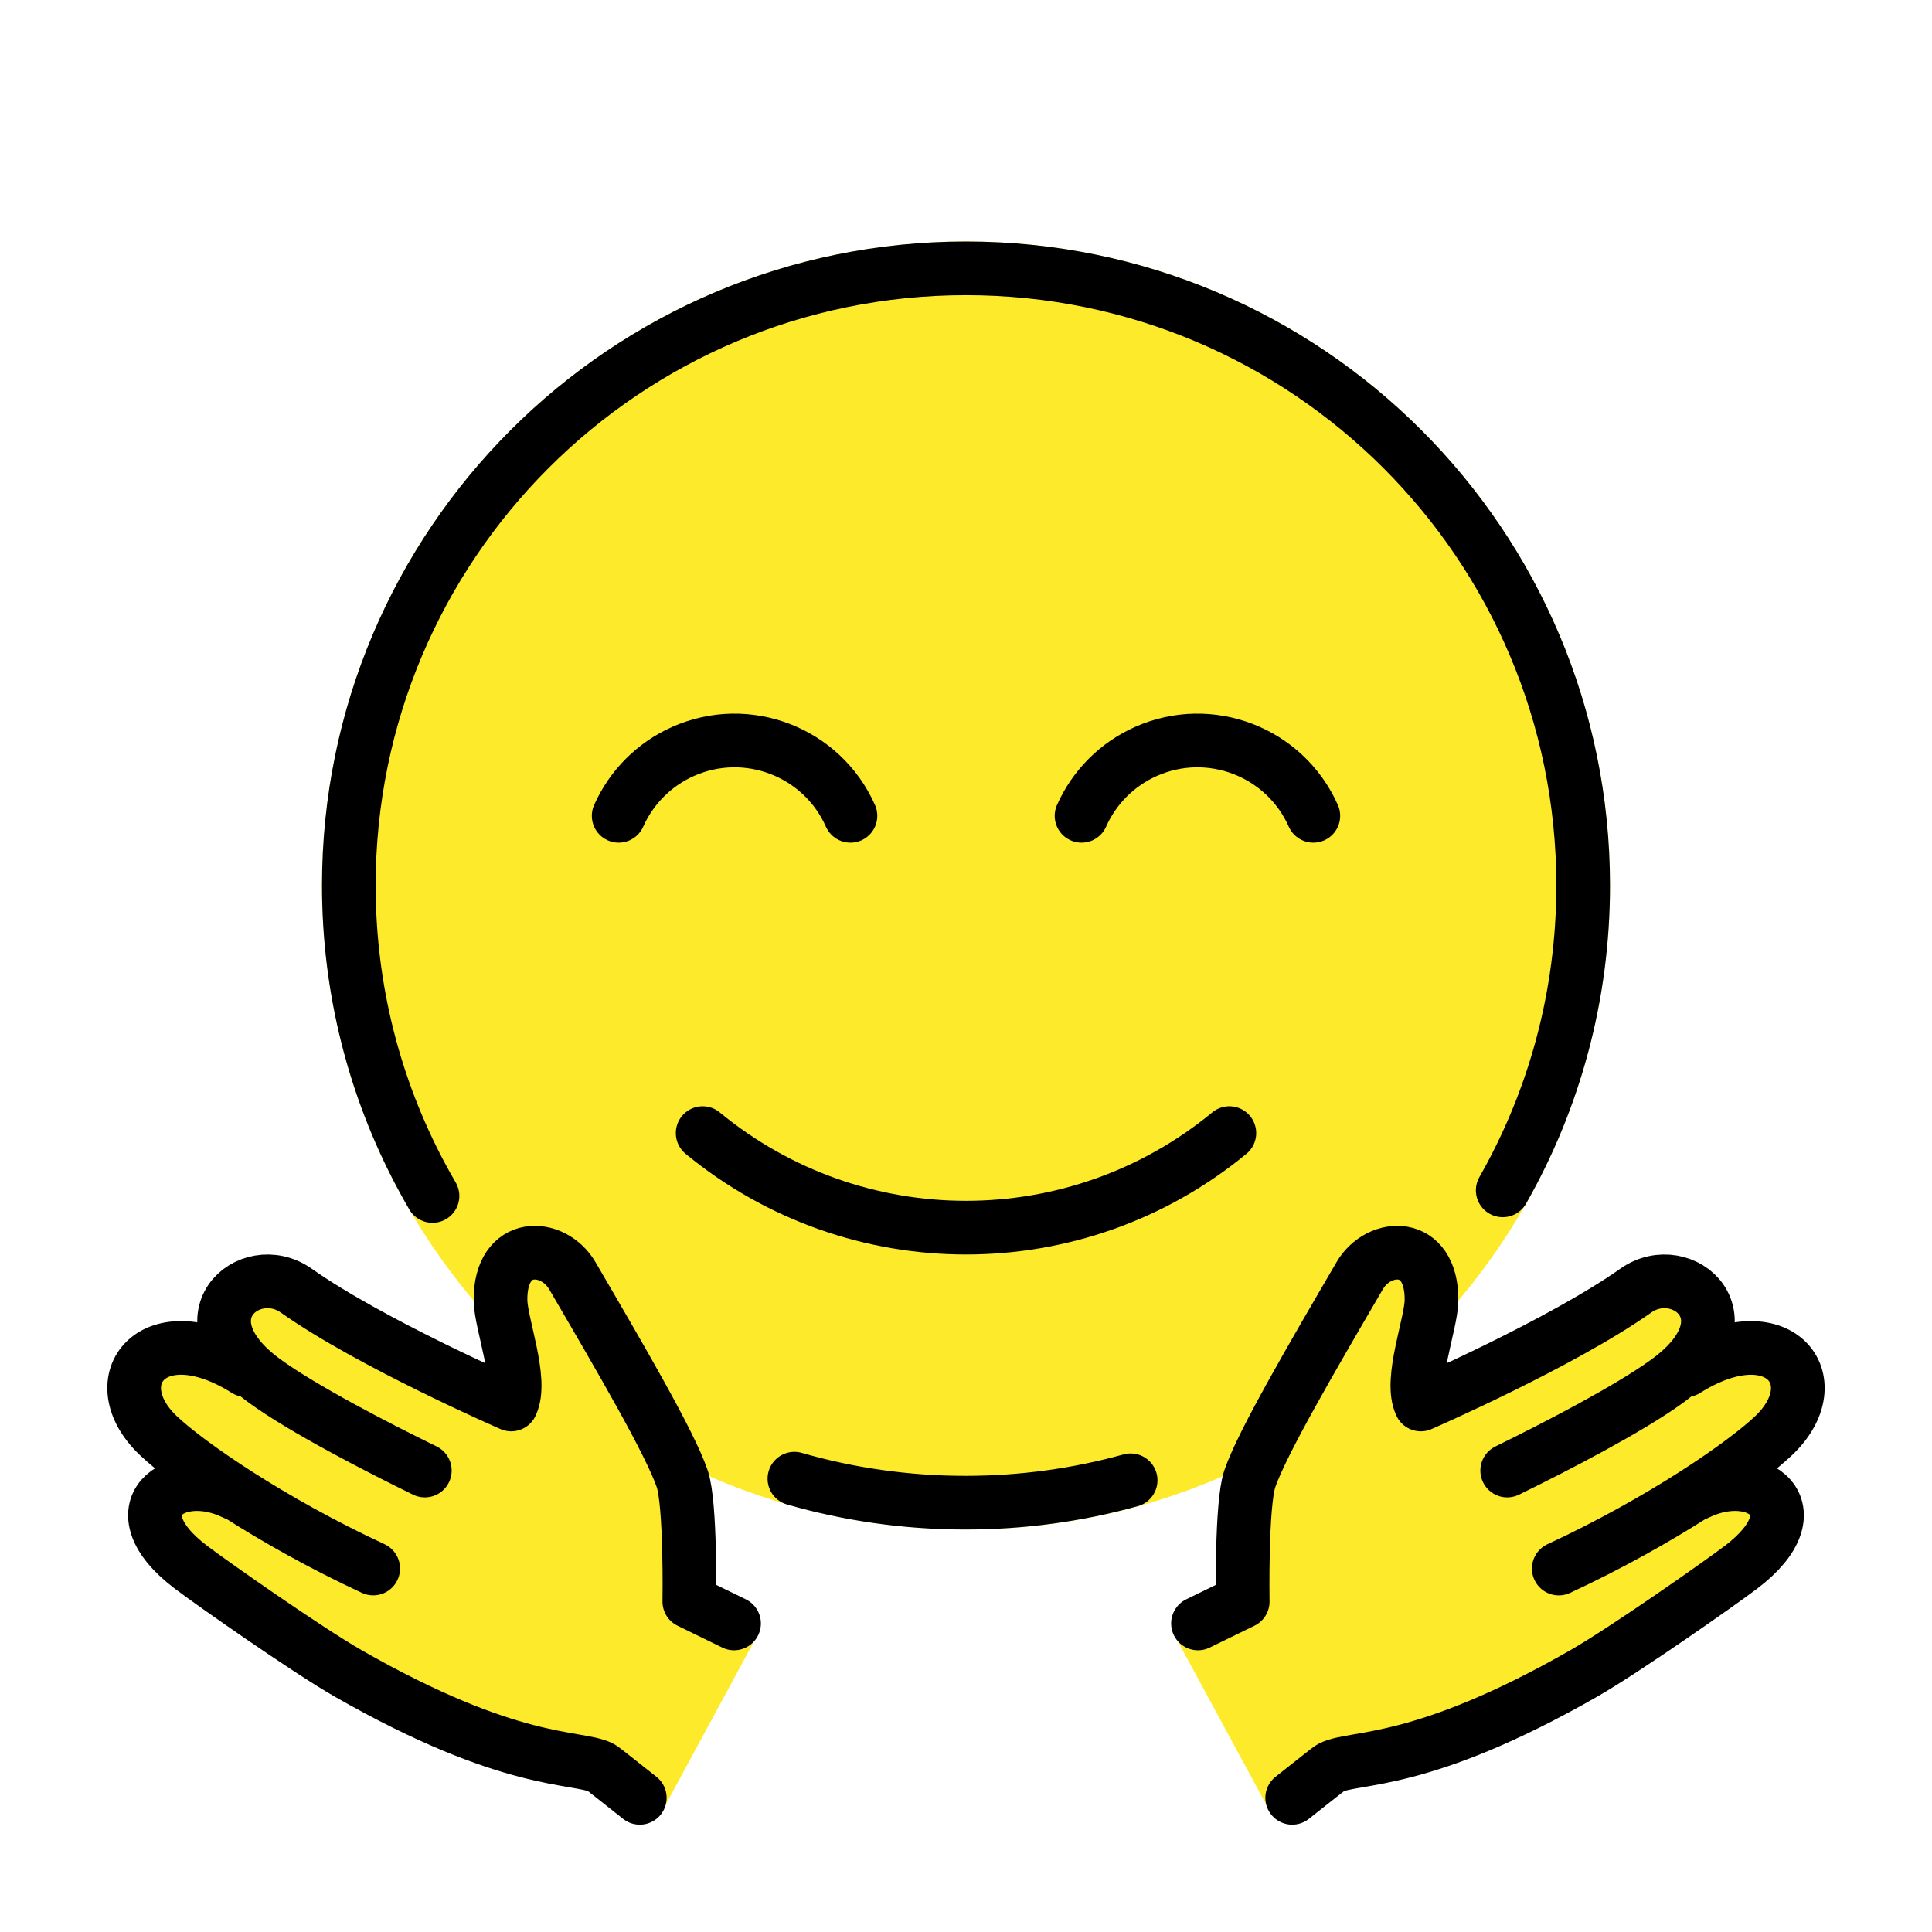
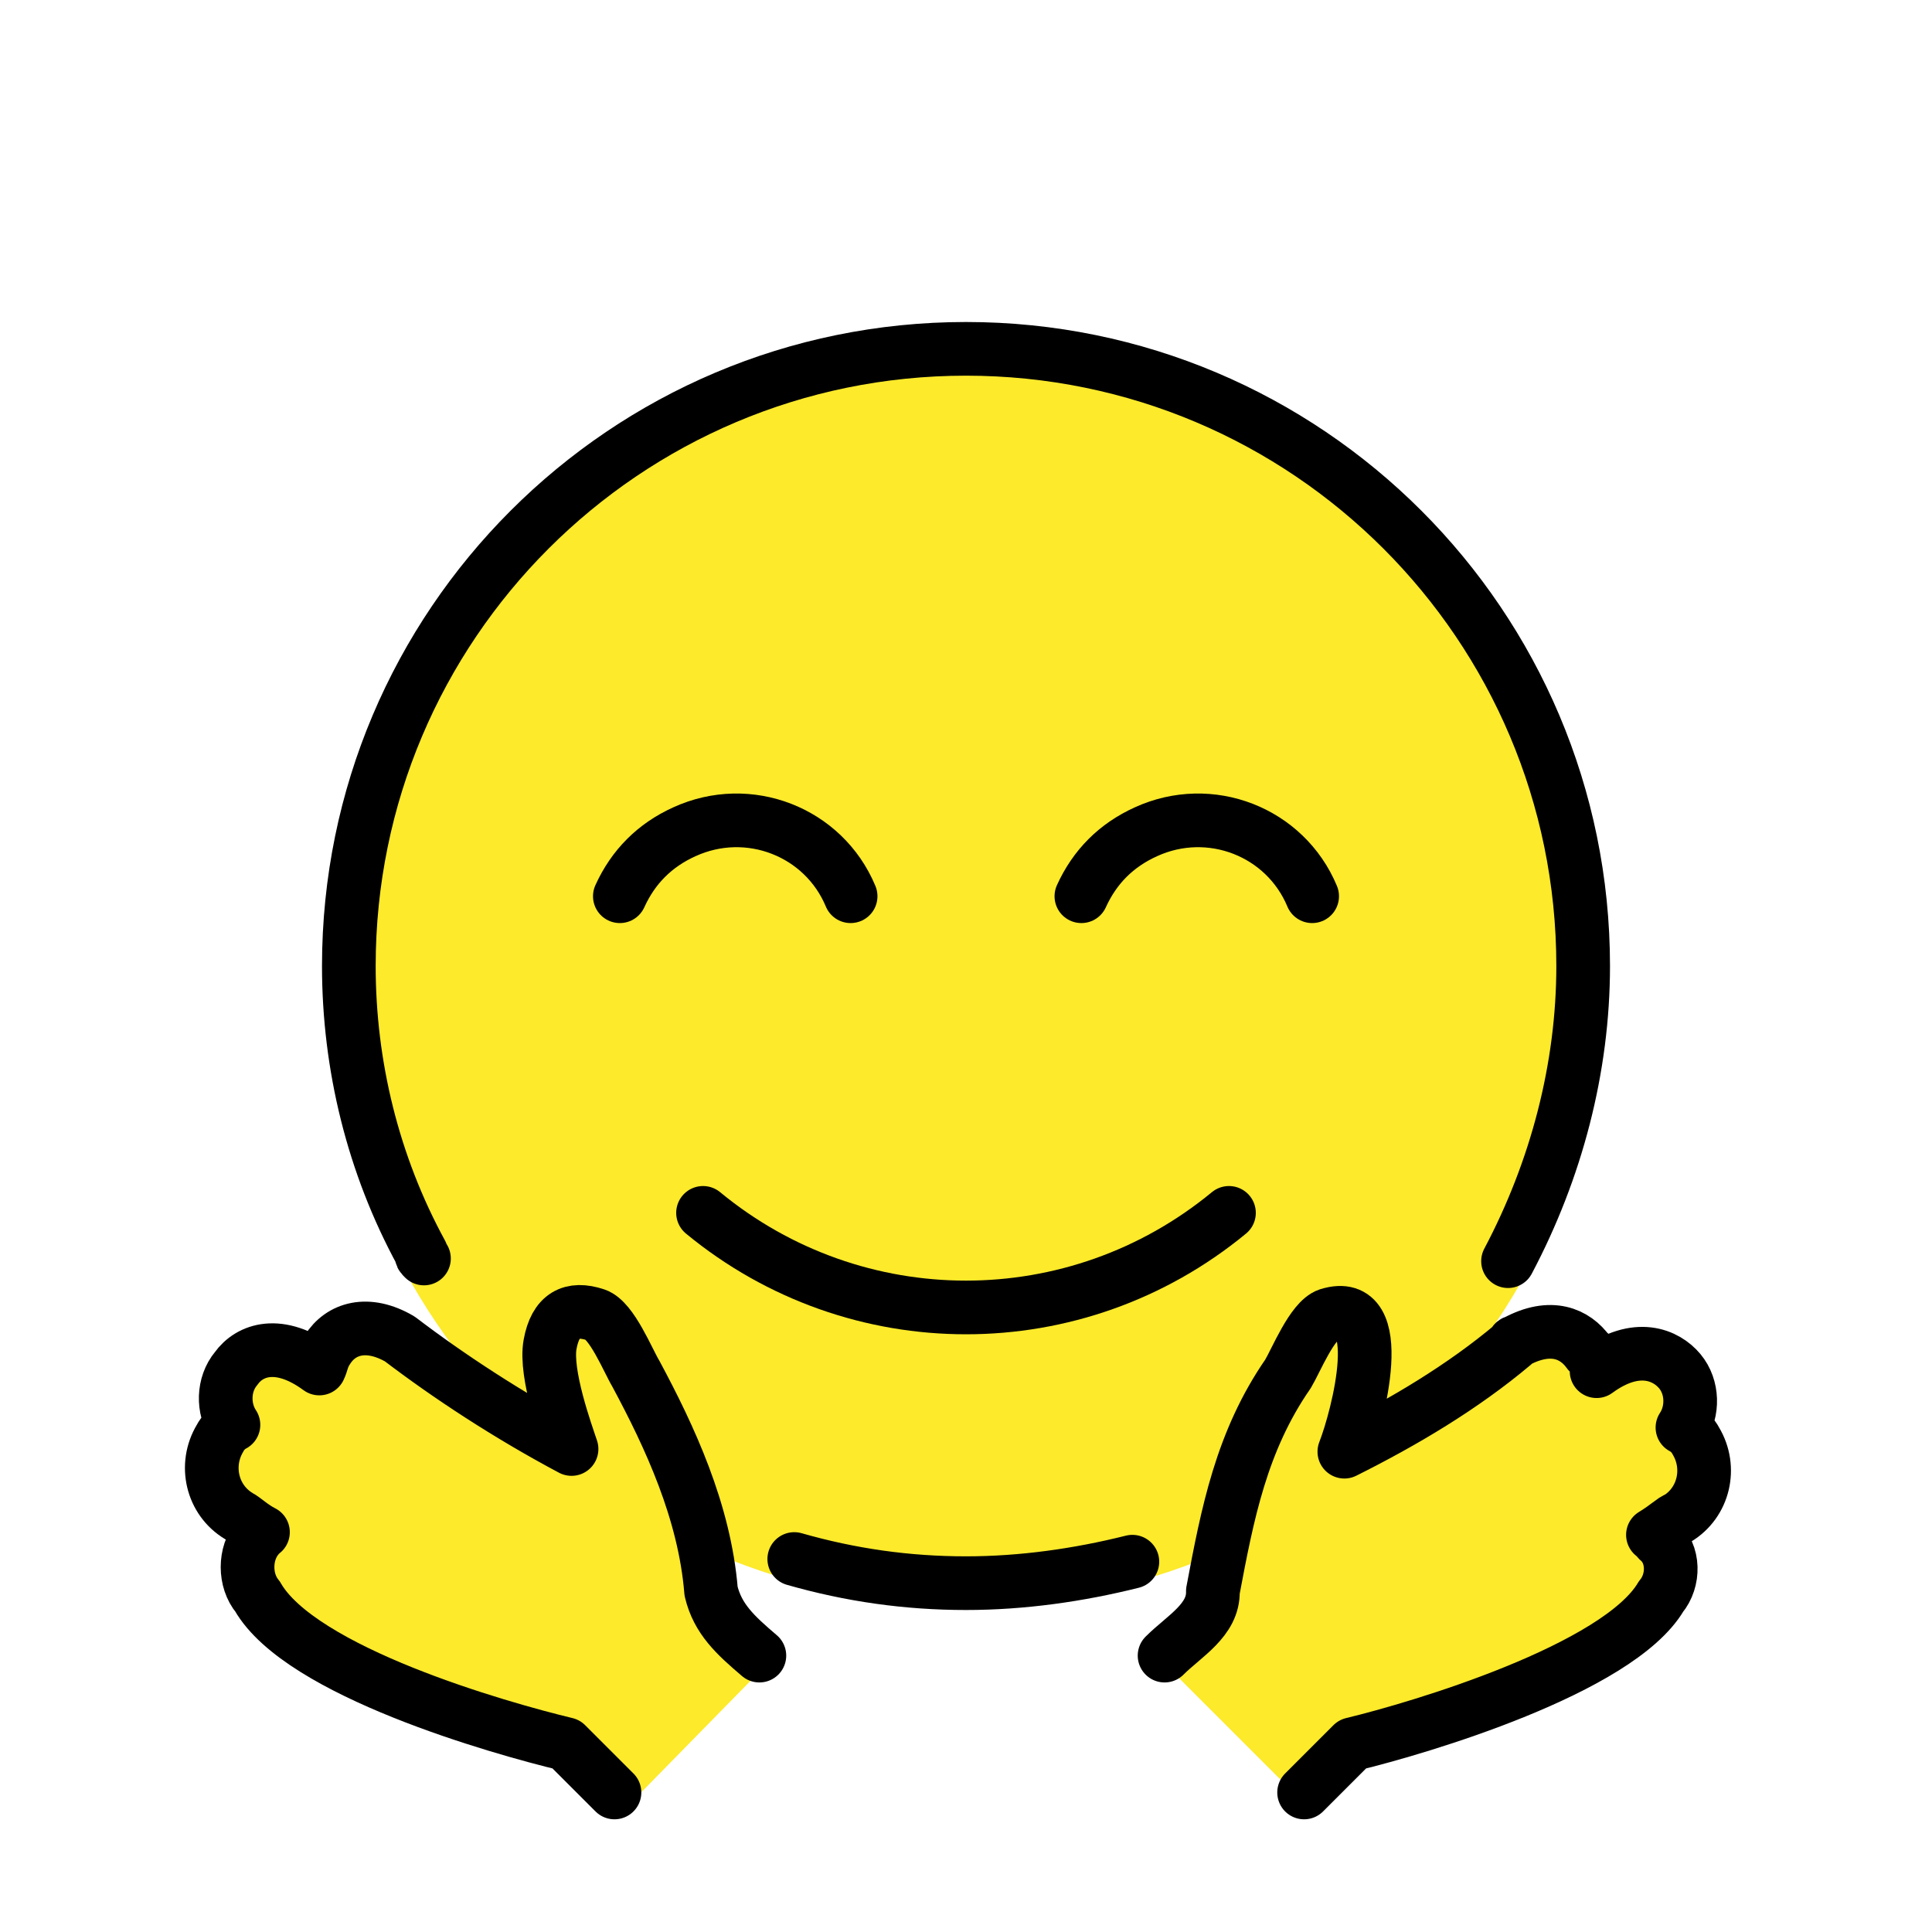
<svg xmlns="http://www.w3.org/2000/svg" id="emoji" viewBox="0 0 72 72">
  <g id="color">
-     <circle cx="36" cy="33" r="24" fill="#FCEA2B" />
-     <path fill="none" stroke="#000000" stroke-linecap="round" stroke-linejoin="round" stroke-miterlimit="10" stroke-width="2" d="M56.168,54.803" />
-     <path fill="#FCEA2B" d="M47.388,67.621c0.849-0.667,2.144-1.716,2.221-1.753c0.898-0.439,3.342-0.028,9.417-3.505 c1.533-0.878,5.061-3.352,5.858-3.957c2.843-2.154,0.622-3.851-1.624-2.754c1.221-0.799,2.342-1.677,2.843-2.154 c2.152-2.049,0.182-4.61-3.276-2.434l-0.703,0.413c3.236-2.346,0.575-4.606-1.164-3.379 c-2.793,1.973-8.013,4.244-8.013,4.244c-0.439-0.898,0.391-3.007,0.399-3.882 c0.021-2.236-1.962-2.141-2.675-0.919c-1.818,3.114-3.636,6.228-4.095,7.565c-0.325,0.946-0.266,4.582-0.266,4.582 l-2.542,1.241" />
-     <path fill="#FCEA2B" d="M28.23,60.929l-2.542-1.241c0,0,0.059-3.636-0.266-4.582 c-0.46-1.337-2.277-4.451-4.095-7.565c-0.713-1.222-2.696-1.317-2.675,0.919c0.008,0.875,0.838,2.983,0.399,3.882 c0,0-5.22-2.272-8.013-4.244c-1.738-1.227-4.4,1.033-1.164,3.379l-0.703-0.413 c-3.458-2.176-5.428,0.385-3.276,2.434c0.501,0.477,1.622,1.355,2.843,2.154 c-2.246-1.097-4.467,0.601-1.624,2.754c0.797,0.605,4.324,3.079,5.858,3.957c6.076,3.476,8.519,3.066,9.417,3.505 c0.076,0.037,1.372,1.087,2.221,1.753" />
+     <circle cx="36" cy="36" r="23.8" fill="#FCEA2B" />
+     <g transform="translate(.3 .5)">
+       <path fill="#fcea2b" d="m28.2 61.6-5.1 5.2c-4.472-3.459-10.46-4.395-14.25-8.76-0.512-2.736-1.312-10.01 1.854-7.34 4.956-3.31 4.378 1.379 10.1 2.8h0.2c-0.634-2.772-1.709-2.625 0.4-4.7 3.594 3.941 3.542 9.586 6.8 12.8z" />
+       <path fill="#fcea2b" d="m49.7 49.1c1.591 0.854 0.486 3.626 0.5 4.7 1.7-0.5 4.9-2.4 6.9-4 1.595 0.047 7.958 1.281 5.8 3.4 0 0 1.2 0.4 0 3-0.7 0.5-0.2 2.4-1 3.4-4.136 4.135-11.06 3.117-13.4 7.3l-5.2-5.2c3.69-3.36 1.958-9.959 6.4-12.6z" />
+     </g>
  </g>
  <g id="hair" />
  <g id="skin" />
  <g id="skin-shadow" />
  <g id="line">
-     <path fill="none" stroke="#000000" stroke-linecap="round" stroke-linejoin="round" stroke-miterlimit="10" stroke-width="2" d="M56.002,44.361C57.91,41.01,59,37.132,59,33c0-12.703-10.298-23-23-23c-12.703,0-23,10.297-23,23 c0,3.88,0.961,7.536,2.658,10.743c0.148,0.279,0.301,0.555,0.46,0.827" />
-     <path fill="none" stroke="#000000" stroke-linecap="round" stroke-linejoin="round" stroke-miterlimit="10" stroke-width="2" d="M29.605,55.106C31.629,55.688,33.767,56,35.978,56c2.133,0,4.198-0.29,6.158-0.834" />
-     <path fill="none" stroke="#000000" stroke-linecap="round" stroke-linejoin="round" stroke-width="2" d="M45.815,42.227 c-5.7,4.699-13.93,4.699-19.629,0" />
-     <path fill="none" stroke="#000000" stroke-linecap="round" stroke-miterlimit="10" stroke-width="2" d="M31.694,30.404 c-1.06-2.385-3.853-3.46-6.238-2.4c-1.07,0.475-1.925,1.331-2.4,2.4" />
-     <path fill="none" stroke="#000000" stroke-linecap="round" stroke-miterlimit="10" stroke-width="2" d="M48.944,30.404 c-1.06-2.385-3.853-3.46-6.238-2.4c-1.07,0.475-1.925,1.331-2.4,2.4" />
-     <path fill="none" stroke="#000000" stroke-linecap="round" stroke-linejoin="round" stroke-miterlimit="10" stroke-width="2" d="M15.832,54.803c-1.797-0.878-4.526-2.289-5.957-3.327c-3.236-2.346-0.575-4.606,1.164-3.379 c2.793,1.973,8.013,4.244,8.013,4.244c0.439-0.898-0.391-3.007-0.399-3.882c-0.021-2.236,1.962-2.141,2.675-0.919 c1.818,3.114,3.636,6.228,4.095,7.565c0.325,0.946,0.266,4.582,0.266,4.582l1.667,0.814" />
-     <path fill="none" stroke="#000000" stroke-linecap="round" stroke-linejoin="round" stroke-miterlimit="10" stroke-width="2" d="M9.172,51.063c-3.458-2.176-5.428,0.385-3.276,2.434c1.094,1.041,4.194,3.186,8.012,4.957" />
-     <path fill="none" stroke="#000000" stroke-linecap="round" stroke-linejoin="round" stroke-miterlimit="10" stroke-width="2" d="M8.74,55.651c-2.246-1.097-4.467,0.601-1.624,2.754c0.797,0.605,4.324,3.079,5.858,3.957 c6.076,3.476,8.519,3.066,9.417,3.505c0.076,0.037,0.604,0.466,1.452,1.133" />
-     <path fill="none" stroke="#000000" stroke-linecap="round" stroke-linejoin="round" stroke-miterlimit="10" stroke-width="2" d="M44.645,60.501l1.667-0.814c0,0-0.059-3.636,0.266-4.582c0.46-1.337,2.277-4.451,4.095-7.565 c0.713-1.222,2.696-1.317,2.675,0.919c-0.008,0.875-0.838,2.983-0.399,3.882c0,0,5.22-2.272,8.013-4.244 c1.738-1.227,4.4,1.033,1.164,3.379c-1.431,1.038-4.16,2.449-5.957,3.327" />
-     <path fill="none" stroke="#000000" stroke-linecap="round" stroke-linejoin="round" stroke-miterlimit="10" stroke-width="2" d="M58.091,58.455c3.818-1.771,6.919-3.916,8.012-4.957c2.152-2.049,0.182-4.61-3.276-2.434" />
-     <path fill="none" stroke="#000000" stroke-linecap="round" stroke-linejoin="round" stroke-miterlimit="10" stroke-width="2" d="M48.156,67c0.849-0.667,1.376-1.096,1.452-1.133c0.898-0.439,3.342-0.028,9.417-3.505 c1.533-0.878,5.061-3.352,5.858-3.957c2.843-2.154,0.622-3.851-1.624-2.754" />
-     <path fill="none" stroke="#000000" stroke-linecap="round" stroke-linejoin="round" stroke-miterlimit="10" stroke-width="2" d="M31.163,63.953" />
+     <path fill="none" stroke="#000" stroke-linecap="round" stroke-linejoin="round" stroke-width="2" d="M56.2,47C58,43.6,59,39.8,59,36c0-12.7-10.3-23-23-23S13,23.3,13,36c0,3.7,0.9,7.4,2.7,10.7 c0,0.1,0,0.1,0.1,0.2" />
+     <path fill="none" stroke="#000" stroke-linecap="round" stroke-linejoin="round" stroke-width="2" d="m29.6 58.1c2.1 0.6 4.2 0.9 6.4 0.9 2.1 0 4.2-0.3 6.2-0.8" />
+     <path fill="none" stroke="#000" stroke-linecap="round" stroke-linejoin="round" stroke-width="2" d="m45.8 45.2c-5.7 4.7-13.9 4.7-19.6 0" />
+     <path fill="none" stroke="#000" stroke-linecap="round" stroke-miterlimit="10" stroke-width="2" d="m31.7 33.4c-1-2.4-3.8-3.5-6.2-2.4-1.1 0.5-1.9 1.3-2.4 2.4" />
+     <path fill="none" stroke="#000" stroke-linecap="round" stroke-miterlimit="10" stroke-width="2" d="m48.9 33.4c-1-2.4-3.8-3.5-6.2-2.4-1.1 0.5-1.9 1.3-2.4 2.4" />
+     <path fill="none" stroke="#000" stroke-linecap="round" stroke-linejoin="round" stroke-width="2" d="m28.3 61.7c-0.896-0.764-1.554-1.366-1.8-2.4-0.243-2.983-1.549-5.769-2.8-8.1-0.3-0.5-0.9-2-1.5-2.2-0.9-0.3-1.5 0-1.7 1.1s0.6 3.3 0.8 3.9c-2.357-1.253-4.571-2.707-6.4-4.1-1.2-0.7-2.2-0.4-2.7 0.4-0.2 0.3-0.2 0.5-0.3 0.7-1.5-1.1-2.6-0.7-3.1 0-0.5 0.6-0.5 1.5-0.1 2.1-0.2 0.1-0.4 0.3-0.5 0.5-0.6 1-0.3 2.3 0.7 2.9 0.2 0.1 0.5 0.4 0.9 0.6-0.1 0.1-0.2 0.1-0.2 0.2-0.5 0.6-0.5 1.6 0 2.2 1.6 2.8 9 4.9 11.5 5.5l1.8 1.8" />
+     <path fill="none" stroke="#000" stroke-linecap="round" stroke-linejoin="round" stroke-width="2" d="m48.6 66.8 1.8-1.8c2.5-0.6 9.9-2.8 11.5-5.5 0.5-0.6 0.5-1.6-0.1-2.1-0.1-0.1-0.1-0.2-0.2-0.2 0.5-0.3 0.8-0.6 0.9-0.6 1-0.6 1.3-1.9 0.7-2.9-0.1-0.2-0.3-0.4-0.5-0.5 0.4-0.6 0.4-1.5-0.1-2.1s-1.6-1.1-3.1 0c0-0.3-0.1-0.6-0.3-0.7-0.5-0.7-1.4-1.1-2.7-0.4 0 0-0.1 0-0.1 0.1-1.9 1.6-4.1 2.9-6.3 4 0.503-1.286 1.69-5.814-0.6-5.1-0.6 0.2-1.2 1.7-1.5 2.2-1.738 2.511-2.258 5.218-2.8 8.1 0.031 1.077-1.076 1.676-1.8 2.4" />
  </g>
</svg>
